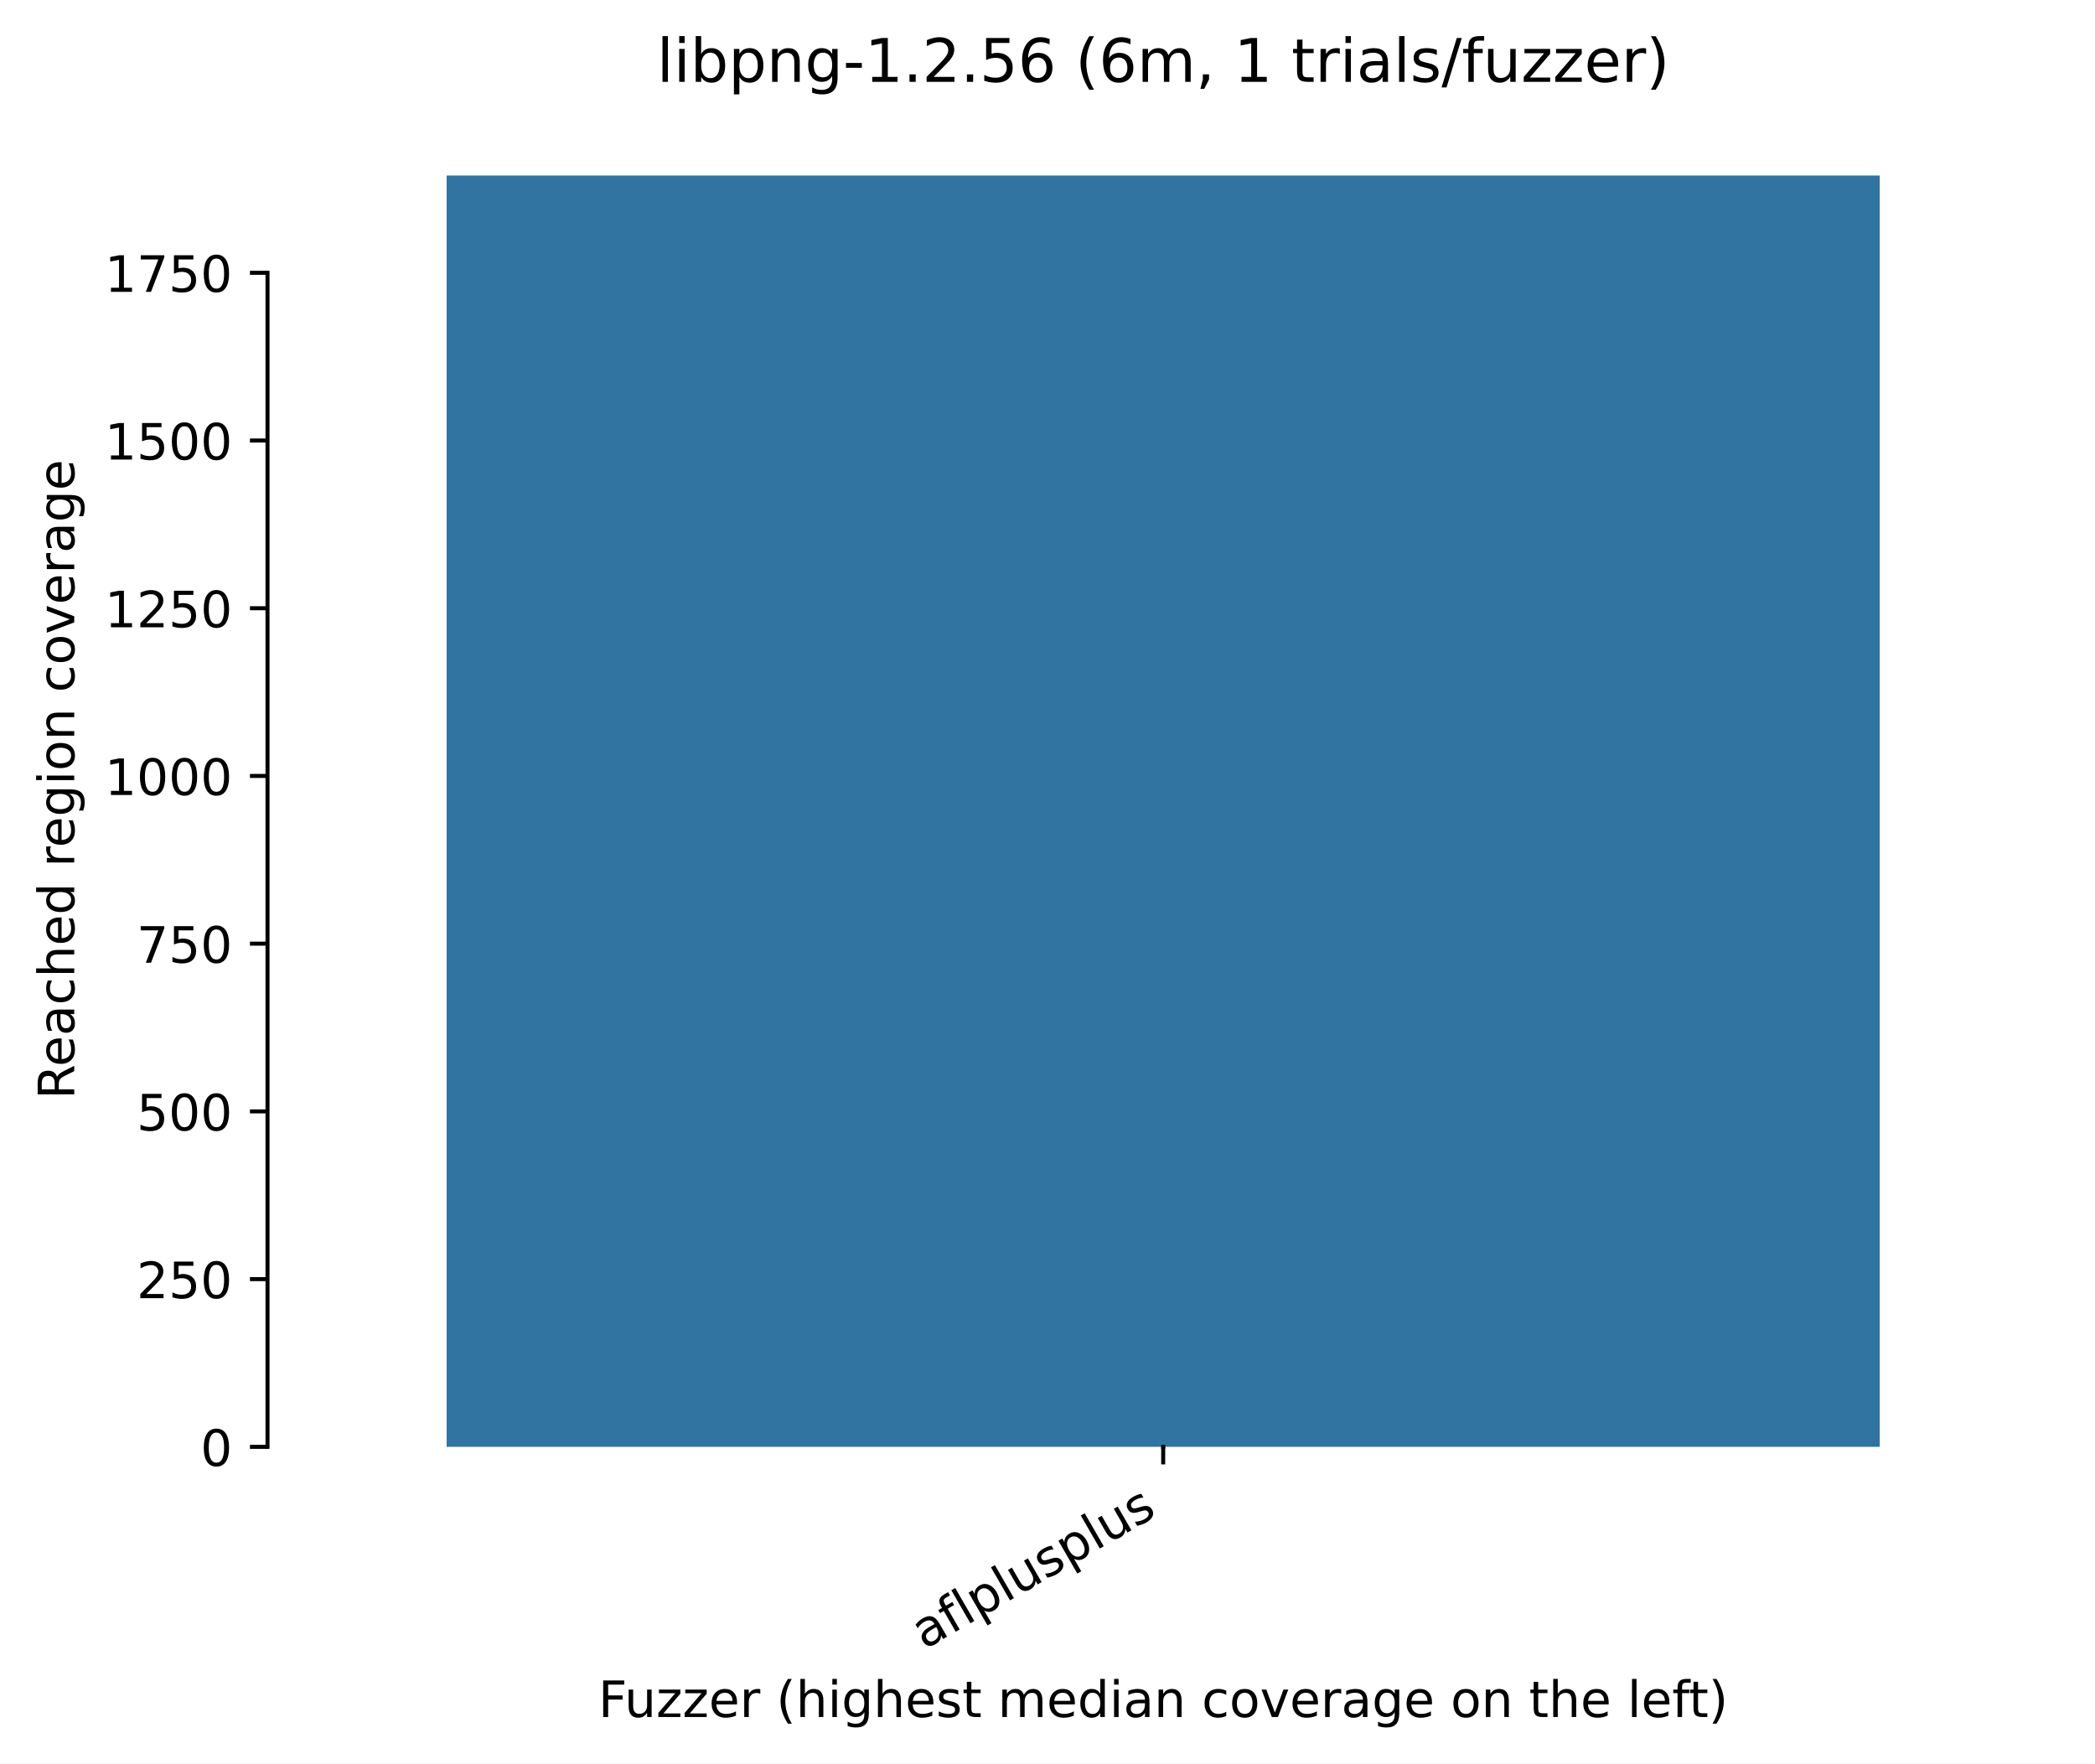
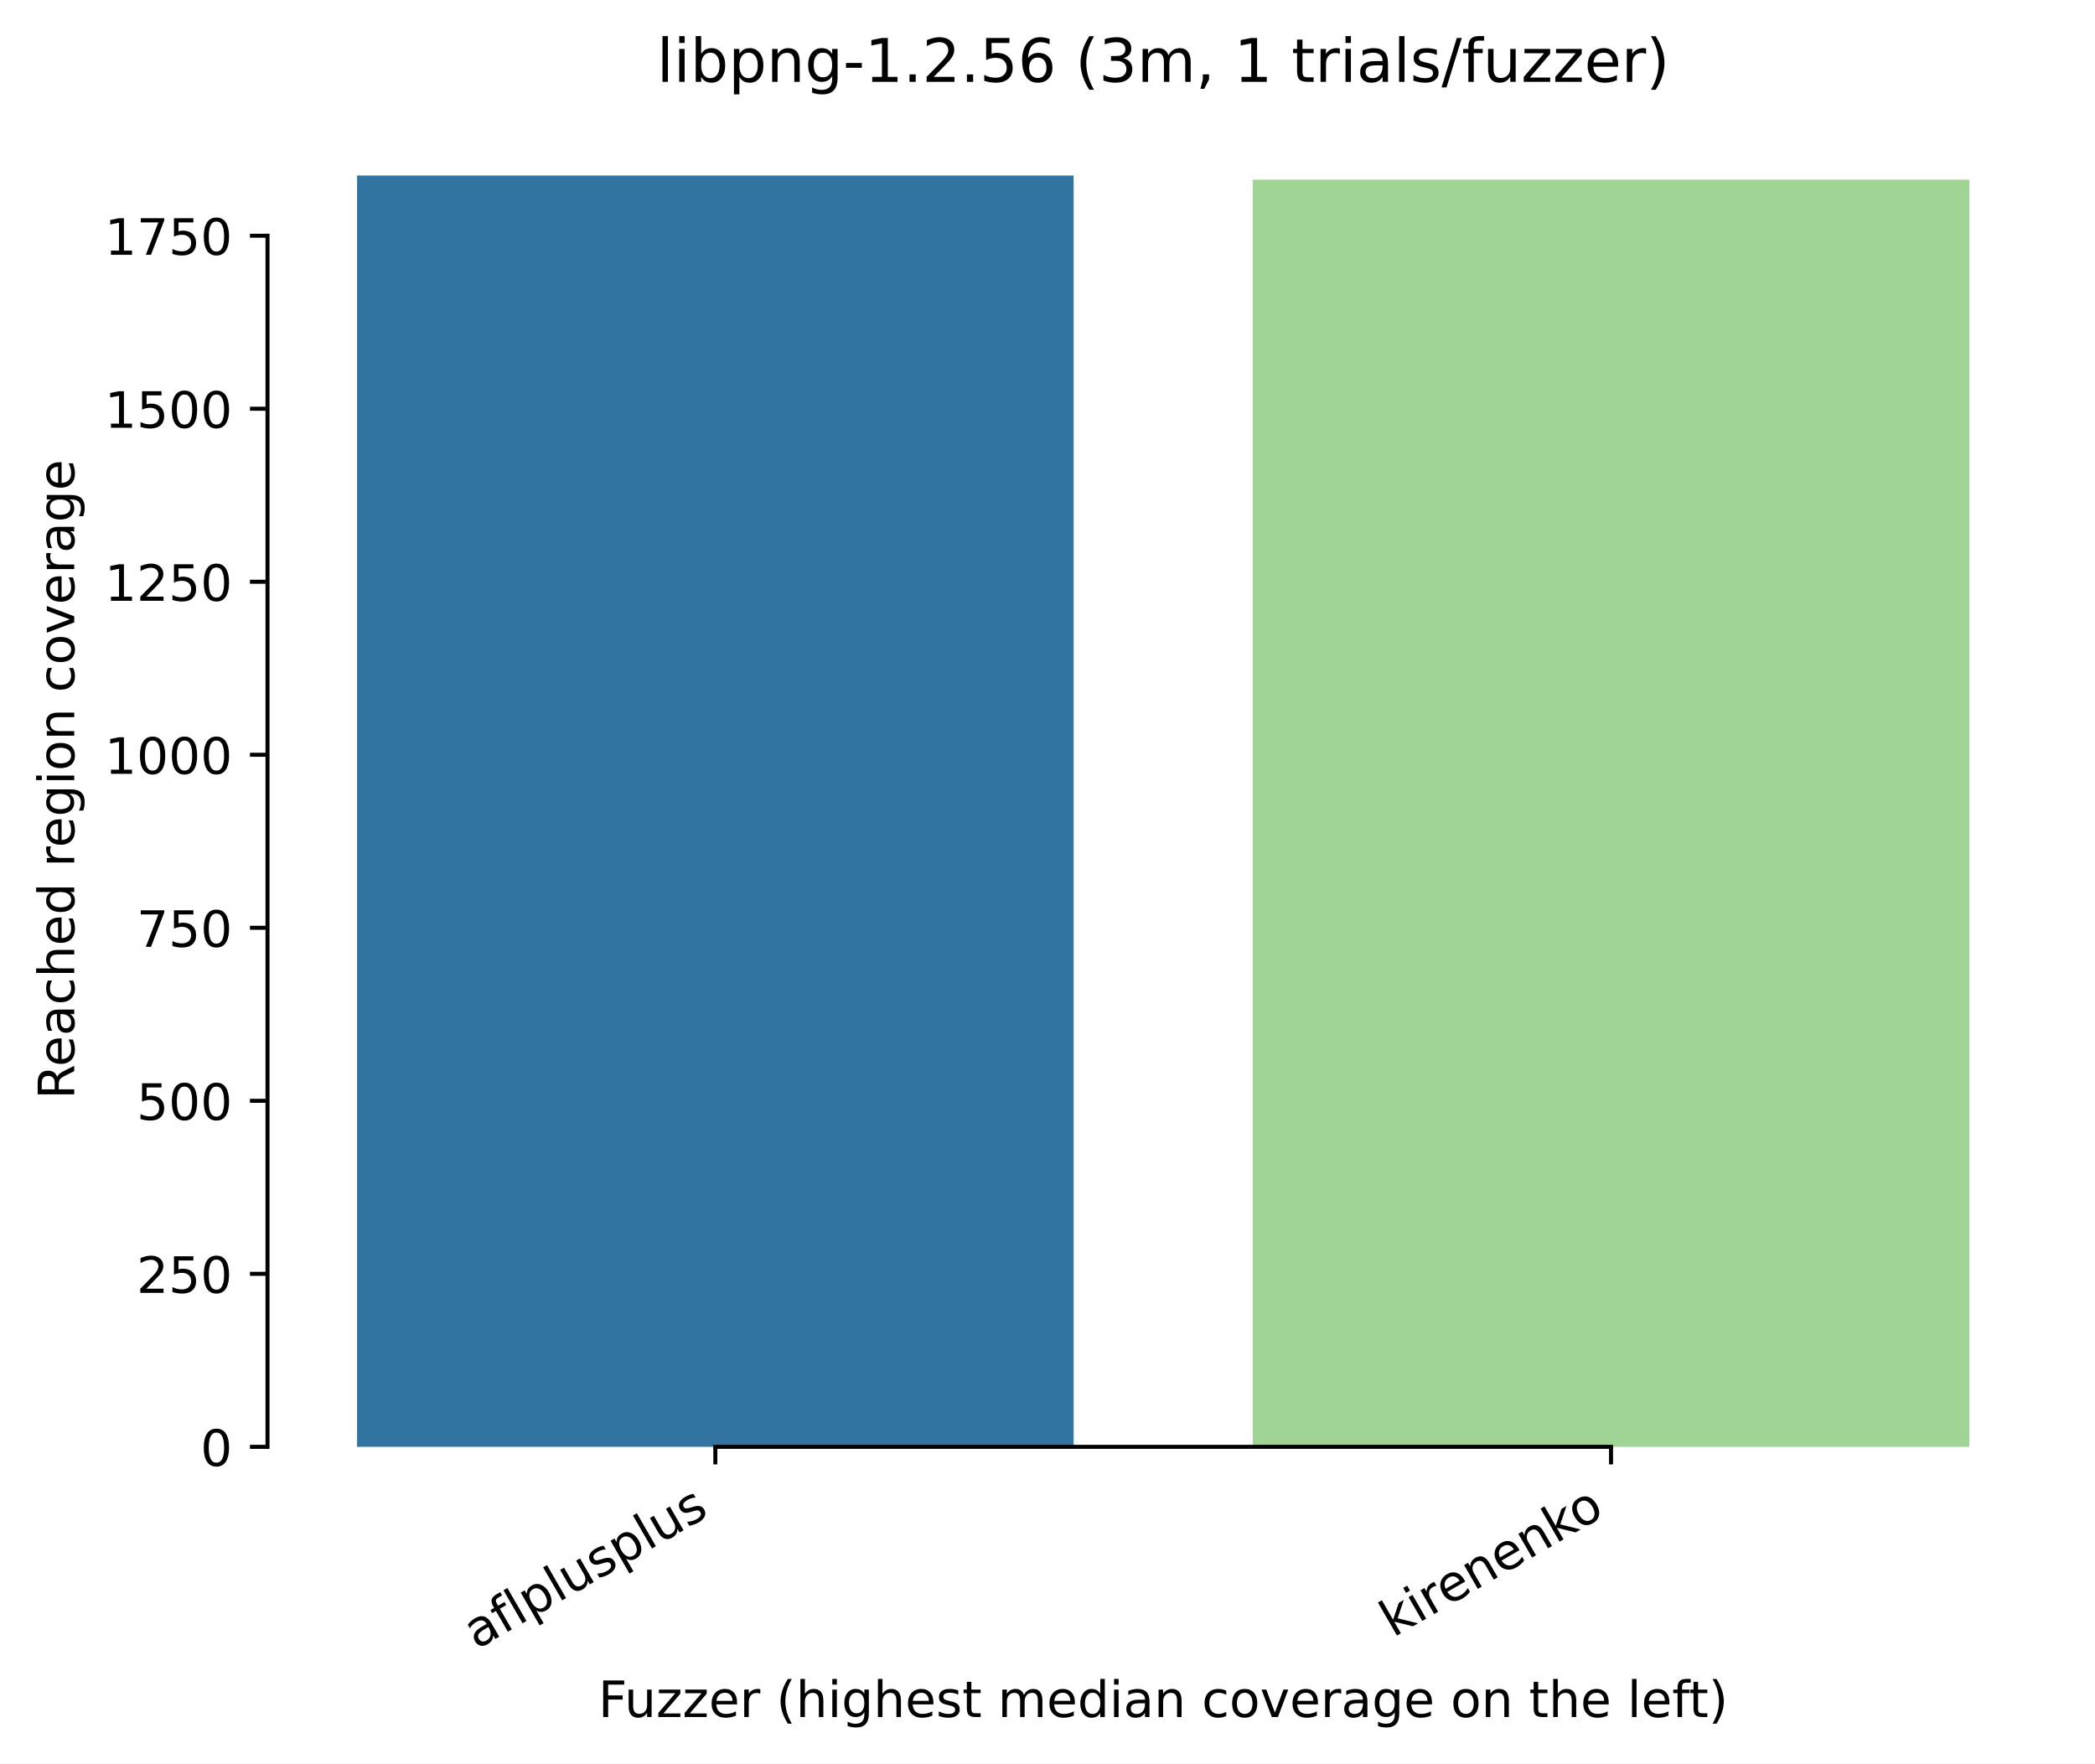
<svg xmlns="http://www.w3.org/2000/svg" xmlns:xlink="http://www.w3.org/1999/xlink" height="351.576pt" version="1.1" viewBox="0 0 417.648 351.576" width="417.648pt">
  <defs>
    <style type="text/css">*{stroke-linecap:butt;stroke-linejoin:round;}</style>
  </defs>
  <g id="figure_1">
    <g id="patch_1">
      <path d="M 0 351.576  L 417.648 351.576  L 417.648 0  L 0 0  z " style="fill:#ffffff;" />
    </g>
    <g id="axes_1">
      <g id="patch_2">
        <path d="M 53.328 288.43  L 410.448 288.43  L 410.448 22.318  L 53.328 22.318  z " style="fill:#ffffff;" />
      </g>
      <g id="patch_3">
-         <path clip-path="url(#p3ae64313ca)" d="M 89.04 288.43  L 374.736 288.43  L 374.736 34.99  L 89.04 34.99  z " style="fill:#3274a1;" />
+         <path clip-path="url(#p8844f13849)" d="M 71.184 288.43  L 214.032 288.43  L 214.032 34.99  L 71.184 34.99  z " style="fill:#3274a1;" />
+       </g>
+       <g id="patch_4">
+         <path clip-path="url(#p8844f13849)" d="M 249.744 288.43  L 392.592 288.43  L 392.592 35.818  L 249.744 35.818  z " style="fill:#9fd495;" />
      </g>
      <g id="matplotlib.axis_1">
        <g id="xtick_1">
          <g id="line2d_1">
            <defs>
-               <path d="M 0 0  L 0 3.5  " id="m2d7464290e" style="stroke:#000000;stroke-width:0.8;" />
+               <path d="M 0 0  L 0 3.5  " id="mbe9d8aea64" style="stroke:#000000;stroke-width:0.8;" />
            </defs>
            <g>
-               <use style="stroke:#000000;stroke-width:0.8;" x="231.888" xlink:href="#m2d7464290e" y="288.43" />
+               <use style="stroke:#000000;stroke-width:0.8;" x="142.608" xlink:href="#mbe9d8aea64" y="288.43" />
            </g>
          </g>
          <g id="text_1">
-             <g transform="translate(184.2791 328.8973)rotate(-30)scale(0.1 -0.1)">
+             <g transform="translate(94.99912 328.8973)rotate(-30)scale(0.1 -0.1)">
              <defs>
                <path d="M 34.281 27.484  Q 23.391 27.484 19.188 25  Q 14.984 22.516 14.984 16.5  Q 14.984 11.719 18.141 8.906  Q 21.297 6.109 26.703 6.109  Q 34.188 6.109 38.703 11.406  Q 43.219 16.703 43.219 25.484  L 43.219 27.484  z M 52.203 31.203  L 52.203 0  L 43.219 0  L 43.219 8.297  Q 40.141 3.328 35.547 0.953  Q 30.953 -1.422 24.312 -1.422  Q 15.922 -1.422 10.953 3.297  Q 6 8.016 6 15.922  Q 6 25.141 12.172 29.828  Q 18.359 34.516 30.609 34.516  L 43.219 34.516  L 43.219 35.406  Q 43.219 41.609 39.141 45  Q 35.062 48.391 27.688 48.391  Q 23 48.391 18.547 47.266  Q 14.109 46.141 10.016 43.891  L 10.016 52.203  Q 14.938 54.109 19.578 55.047  Q 24.219 56 28.609 56  Q 40.484 56 46.344 49.844  Q 52.203 43.703 52.203 31.203  z " id="DejaVuSans-97" />
                <path d="M 37.109 75.984  L 37.109 68.5  L 28.516 68.5  Q 23.688 68.5 21.797 66.547  Q 19.922 64.594 19.922 59.516  L 19.922 54.688  L 34.719 54.688  L 34.719 47.703  L 19.922 47.703  L 19.922 0  L 10.891 0  L 10.891 47.703  L 2.297 47.703  L 2.297 54.688  L 10.891 54.688  L 10.891 58.5  Q 10.891 67.625 15.141 71.797  Q 19.391 75.984 28.609 75.984  z " id="DejaVuSans-102" />
                <path d="M 9.422 75.984  L 18.406 75.984  L 18.406 0  L 9.422 0  z " id="DejaVuSans-108" />
                <path d="M 18.109 8.203  L 18.109 -20.797  L 9.078 -20.797  L 9.078 54.688  L 18.109 54.688  L 18.109 46.391  Q 20.953 51.266 25.266 53.625  Q 29.594 56 35.594 56  Q 45.562 56 51.781 48.094  Q 58.016 40.188 58.016 27.297  Q 58.016 14.406 51.781 6.484  Q 45.562 -1.422 35.594 -1.422  Q 29.594 -1.422 25.266 0.953  Q 20.953 3.328 18.109 8.203  z M 48.688 27.297  Q 48.688 37.203 44.609 42.844  Q 40.531 48.484 33.406 48.484  Q 26.266 48.484 22.188 42.844  Q 18.109 37.203 18.109 27.297  Q 18.109 17.391 22.188 11.75  Q 26.266 6.109 33.406 6.109  Q 40.531 6.109 44.609 11.75  Q 48.688 17.391 48.688 27.297  z " id="DejaVuSans-112" />
                <path d="M 8.5 21.578  L 8.5 54.688  L 17.484 54.688  L 17.484 21.922  Q 17.484 14.156 20.5 10.266  Q 23.531 6.391 29.594 6.391  Q 36.859 6.391 41.078 11.031  Q 45.312 15.672 45.312 23.688  L 45.312 54.688  L 54.297 54.688  L 54.297 0  L 45.312 0  L 45.312 8.406  Q 42.047 3.422 37.719 1  Q 33.406 -1.422 27.688 -1.422  Q 18.266 -1.422 13.375 4.438  Q 8.5 10.297 8.5 21.578  z M 31.109 56  z " id="DejaVuSans-117" />
                <path d="M 44.281 53.078  L 44.281 44.578  Q 40.484 46.531 36.375 47.5  Q 32.281 48.484 27.875 48.484  Q 21.188 48.484 17.844 46.438  Q 14.5 44.391 14.5 40.281  Q 14.5 37.156 16.891 35.375  Q 19.281 33.594 26.516 31.984  L 29.594 31.297  Q 39.156 29.25 43.188 25.516  Q 47.219 21.781 47.219 15.094  Q 47.219 7.469 41.188 3.016  Q 35.156 -1.422 24.609 -1.422  Q 20.219 -1.422 15.453 -0.562  Q 10.688 0.297 5.422 2  L 5.422 11.281  Q 10.406 8.688 15.234 7.391  Q 20.062 6.109 24.812 6.109  Q 31.156 6.109 34.562 8.281  Q 37.984 10.453 37.984 14.406  Q 37.984 18.062 35.516 20.016  Q 33.062 21.969 24.703 23.781  L 21.578 24.516  Q 13.234 26.266 9.516 29.906  Q 5.812 33.547 5.812 39.891  Q 5.812 47.609 11.281 51.797  Q 16.75 56 26.812 56  Q 31.781 56 36.172 55.266  Q 40.578 54.547 44.281 53.078  z " id="DejaVuSans-115" />
              </defs>
              <use xlink:href="#DejaVuSans-97" />
              <use x="61.279" xlink:href="#DejaVuSans-102" />
              <use x="96.484" xlink:href="#DejaVuSans-108" />
              <use x="124.268" xlink:href="#DejaVuSans-112" />
              <use x="187.744" xlink:href="#DejaVuSans-108" />
              <use x="215.527" xlink:href="#DejaVuSans-117" />
              <use x="278.906" xlink:href="#DejaVuSans-115" />
              <use x="331.006" xlink:href="#DejaVuSans-112" />
              <use x="394.482" xlink:href="#DejaVuSans-108" />
              <use x="422.266" xlink:href="#DejaVuSans-117" />
              <use x="485.645" xlink:href="#DejaVuSans-115" />
            </g>
          </g>
        </g>
-         <g id="text_2">
+         <g id="xtick_2">
+           <g id="line2d_2">
+             <g>
+               <use style="stroke:#000000;stroke-width:0.8;" x="321.168" xlink:href="#mbe9d8aea64" y="288.43" />
+             </g>
+           </g>
+           <g id="text_2">
+             <g transform="translate(277.7079 326.502)rotate(-30)scale(0.1 -0.1)">
+               <defs>
+                 <path d="M 9.078 75.984  L 18.109 75.984  L 18.109 31.109  L 44.922 54.688  L 56.391 54.688  L 27.391 29.109  L 57.625 0  L 45.906 0  L 18.109 26.703  L 18.109 0  L 9.078 0  z " id="DejaVuSans-107" />
+                 <path d="M 9.422 54.688  L 18.406 54.688  L 18.406 0  L 9.422 0  z M 9.422 75.984  L 18.406 75.984  L 18.406 64.594  L 9.422 64.594  z " id="DejaVuSans-105" />
+                 <path d="M 41.109 46.297  Q 39.594 47.172 37.812 47.578  Q 36.031 48 33.891 48  Q 26.266 48 22.188 43.047  Q 18.109 38.094 18.109 28.812  L 18.109 0  L 9.078 0  L 9.078 54.688  L 18.109 54.688  L 18.109 46.188  Q 20.953 51.172 25.484 53.578  Q 30.031 56 36.531 56  Q 37.453 56 38.578 55.875  Q 39.703 55.766 41.062 55.516  z " id="DejaVuSans-114" />
+                 <path d="M 56.203 29.594  L 56.203 25.203  L 14.891 25.203  Q 15.484 15.922 20.484 11.062  Q 25.484 6.203 34.422 6.203  Q 39.594 6.203 44.453 7.469  Q 49.312 8.734 54.109 11.281  L 54.109 2.781  Q 49.266 0.734 44.188 -0.344  Q 39.109 -1.422 33.891 -1.422  Q 20.797 -1.422 13.156 6.188  Q 5.516 13.812 5.516 26.812  Q 5.516 40.234 12.766 48.109  Q 20.016 56 32.328 56  Q 43.359 56 49.781 48.891  Q 56.203 41.797 56.203 29.594  z M 47.219 32.234  Q 47.125 39.594 43.094 43.984  Q 39.062 48.391 32.422 48.391  Q 24.906 48.391 20.391 44.141  Q 15.875 39.891 15.188 32.172  z " id="DejaVuSans-101" />
+                 <path d="M 54.891 33.016  L 54.891 0  L 45.906 0  L 45.906 32.719  Q 45.906 40.484 42.875 44.328  Q 39.844 48.188 33.797 48.188  Q 26.516 48.188 22.312 43.547  Q 18.109 38.922 18.109 30.906  L 18.109 0  L 9.078 0  L 9.078 54.688  L 18.109 54.688  L 18.109 46.188  Q 21.344 51.125 25.703 53.562  Q 30.078 56 35.797 56  Q 45.219 56 50.047 50.172  Q 54.891 44.344 54.891 33.016  z " id="DejaVuSans-110" />
+                 <path d="M 30.609 48.391  Q 23.391 48.391 19.188 42.75  Q 14.984 37.109 14.984 27.297  Q 14.984 17.484 19.156 11.844  Q 23.344 6.203 30.609 6.203  Q 37.797 6.203 41.984 11.859  Q 46.188 17.531 46.188 27.297  Q 46.188 37.016 41.984 42.703  Q 37.797 48.391 30.609 48.391  z M 30.609 56  Q 42.328 56 49.016 48.375  Q 55.719 40.766 55.719 27.297  Q 55.719 13.875 49.016 6.219  Q 42.328 -1.422 30.609 -1.422  Q 18.844 -1.422 12.172 6.219  Q 5.516 13.875 5.516 27.297  Q 5.516 40.766 12.172 48.375  Q 18.844 56 30.609 56  z " id="DejaVuSans-111" />
+               </defs>
+               <use xlink:href="#DejaVuSans-107" />
+               <use x="57.91" xlink:href="#DejaVuSans-105" />
+               <use x="85.693" xlink:href="#DejaVuSans-114" />
+               <use x="124.557" xlink:href="#DejaVuSans-101" />
+               <use x="186.08" xlink:href="#DejaVuSans-110" />
+               <use x="249.459" xlink:href="#DejaVuSans-101" />
+               <use x="310.982" xlink:href="#DejaVuSans-110" />
+               <use x="374.361" xlink:href="#DejaVuSans-107" />
+               <use x="428.646" xlink:href="#DejaVuSans-111" />
+             </g>
+           </g>
+         </g>
+         <g id="text_3">
          <g transform="translate(119.2702 342.2968)scale(0.1 -0.1)">
            <defs>
              <path d="M 9.812 72.906  L 51.703 72.906  L 51.703 64.594  L 19.672 64.594  L 19.672 43.109  L 48.578 43.109  L 48.578 34.812  L 19.672 34.812  L 19.672 0  L 9.812 0  z " id="DejaVuSans-70" />
              <path d="M 5.516 54.688  L 48.188 54.688  L 48.188 46.484  L 14.406 7.172  L 48.188 7.172  L 48.188 0  L 4.297 0  L 4.297 8.203  L 38.094 47.516  L 5.516 47.516  z " id="DejaVuSans-122" />
-               <path d="M 56.203 29.594  L 56.203 25.203  L 14.891 25.203  Q 15.484 15.922 20.484 11.062  Q 25.484 6.203 34.422 6.203  Q 39.594 6.203 44.453 7.469  Q 49.312 8.734 54.109 11.281  L 54.109 2.781  Q 49.266 0.734 44.188 -0.344  Q 39.109 -1.422 33.891 -1.422  Q 20.797 -1.422 13.156 6.188  Q 5.516 13.812 5.516 26.812  Q 5.516 40.234 12.766 48.109  Q 20.016 56 32.328 56  Q 43.359 56 49.781 48.891  Q 56.203 41.797 56.203 29.594  z M 47.219 32.234  Q 47.125 39.594 43.094 43.984  Q 39.062 48.391 32.422 48.391  Q 24.906 48.391 20.391 44.141  Q 15.875 39.891 15.188 32.172  z " id="DejaVuSans-101" />
-               <path d="M 41.109 46.297  Q 39.594 47.172 37.812 47.578  Q 36.031 48 33.891 48  Q 26.266 48 22.188 43.047  Q 18.109 38.094 18.109 28.812  L 18.109 0  L 9.078 0  L 9.078 54.688  L 18.109 54.688  L 18.109 46.188  Q 20.953 51.172 25.484 53.578  Q 30.031 56 36.531 56  Q 37.453 56 38.578 55.875  Q 39.703 55.766 41.062 55.516  z " id="DejaVuSans-114" />
              <path id="DejaVuSans-32" />
              <path d="M 31 75.875  Q 24.469 64.656 21.281 53.656  Q 18.109 42.672 18.109 31.391  Q 18.109 20.125 21.312 9.062  Q 24.516 -2 31 -13.188  L 23.188 -13.188  Q 15.875 -1.703 12.234 9.375  Q 8.594 20.453 8.594 31.391  Q 8.594 42.281 12.203 53.312  Q 15.828 64.359 23.188 75.875  z " id="DejaVuSans-40" />
              <path d="M 54.891 33.016  L 54.891 0  L 45.906 0  L 45.906 32.719  Q 45.906 40.484 42.875 44.328  Q 39.844 48.188 33.797 48.188  Q 26.516 48.188 22.312 43.547  Q 18.109 38.922 18.109 30.906  L 18.109 0  L 9.078 0  L 9.078 75.984  L 18.109 75.984  L 18.109 46.188  Q 21.344 51.125 25.703 53.562  Q 30.078 56 35.797 56  Q 45.219 56 50.047 50.172  Q 54.891 44.344 54.891 33.016  z " id="DejaVuSans-104" />
-               <path d="M 9.422 54.688  L 18.406 54.688  L 18.406 0  L 9.422 0  z M 9.422 75.984  L 18.406 75.984  L 18.406 64.594  L 9.422 64.594  z " id="DejaVuSans-105" />
              <path d="M 45.406 27.984  Q 45.406 37.75 41.375 43.109  Q 37.359 48.484 30.078 48.484  Q 22.859 48.484 18.828 43.109  Q 14.797 37.75 14.797 27.984  Q 14.797 18.266 18.828 12.891  Q 22.859 7.516 30.078 7.516  Q 37.359 7.516 41.375 12.891  Q 45.406 18.266 45.406 27.984  z M 54.391 6.781  Q 54.391 -7.172 48.188 -13.984  Q 42 -20.797 29.203 -20.797  Q 24.469 -20.797 20.266 -20.094  Q 16.062 -19.391 12.109 -17.922  L 12.109 -9.188  Q 16.062 -11.328 19.922 -12.344  Q 23.781 -13.375 27.781 -13.375  Q 36.625 -13.375 41.016 -8.766  Q 45.406 -4.156 45.406 5.172  L 45.406 9.625  Q 42.625 4.781 38.281 2.391  Q 33.938 0 27.875 0  Q 17.828 0 11.672 7.656  Q 5.516 15.328 5.516 27.984  Q 5.516 40.672 11.672 48.328  Q 17.828 56 27.875 56  Q 33.938 56 38.281 53.609  Q 42.625 51.219 45.406 46.391  L 45.406 54.688  L 54.391 54.688  z " id="DejaVuSans-103" />
              <path d="M 18.312 70.219  L 18.312 54.688  L 36.812 54.688  L 36.812 47.703  L 18.312 47.703  L 18.312 18.016  Q 18.312 11.328 20.141 9.422  Q 21.969 7.516 27.594 7.516  L 36.812 7.516  L 36.812 0  L 27.594 0  Q 17.188 0 13.234 3.875  Q 9.281 7.766 9.281 18.016  L 9.281 47.703  L 2.688 47.703  L 2.688 54.688  L 9.281 54.688  L 9.281 70.219  z " id="DejaVuSans-116" />
              <path d="M 52 44.188  Q 55.375 50.25 60.062 53.125  Q 64.75 56 71.094 56  Q 79.641 56 84.281 50.016  Q 88.922 44.047 88.922 33.016  L 88.922 0  L 79.891 0  L 79.891 32.719  Q 79.891 40.578 77.094 44.375  Q 74.312 48.188 68.609 48.188  Q 61.625 48.188 57.562 43.547  Q 53.516 38.922 53.516 30.906  L 53.516 0  L 44.484 0  L 44.484 32.719  Q 44.484 40.625 41.703 44.406  Q 38.922 48.188 33.109 48.188  Q 26.219 48.188 22.156 43.531  Q 18.109 38.875 18.109 30.906  L 18.109 0  L 9.078 0  L 9.078 54.688  L 18.109 54.688  L 18.109 46.188  Q 21.188 51.219 25.484 53.609  Q 29.781 56 35.688 56  Q 41.656 56 45.828 52.969  Q 50 49.953 52 44.188  z " id="DejaVuSans-109" />
              <path d="M 45.406 46.391  L 45.406 75.984  L 54.391 75.984  L 54.391 0  L 45.406 0  L 45.406 8.203  Q 42.578 3.328 38.25 0.953  Q 33.938 -1.422 27.875 -1.422  Q 17.969 -1.422 11.734 6.484  Q 5.516 14.406 5.516 27.297  Q 5.516 40.188 11.734 48.094  Q 17.969 56 27.875 56  Q 33.938 56 38.25 53.625  Q 42.578 51.266 45.406 46.391  z M 14.797 27.297  Q 14.797 17.391 18.875 11.75  Q 22.953 6.109 30.078 6.109  Q 37.203 6.109 41.297 11.75  Q 45.406 17.391 45.406 27.297  Q 45.406 37.203 41.297 42.844  Q 37.203 48.484 30.078 48.484  Q 22.953 48.484 18.875 42.844  Q 14.797 37.203 14.797 27.297  z " id="DejaVuSans-100" />
-               <path d="M 54.891 33.016  L 54.891 0  L 45.906 0  L 45.906 32.719  Q 45.906 40.484 42.875 44.328  Q 39.844 48.188 33.797 48.188  Q 26.516 48.188 22.312 43.547  Q 18.109 38.922 18.109 30.906  L 18.109 0  L 9.078 0  L 9.078 54.688  L 18.109 54.688  L 18.109 46.188  Q 21.344 51.125 25.703 53.562  Q 30.078 56 35.797 56  Q 45.219 56 50.047 50.172  Q 54.891 44.344 54.891 33.016  z " id="DejaVuSans-110" />
              <path d="M 48.781 52.594  L 48.781 44.188  Q 44.969 46.297 41.141 47.344  Q 37.312 48.391 33.406 48.391  Q 24.656 48.391 19.812 42.844  Q 14.984 37.312 14.984 27.297  Q 14.984 17.281 19.812 11.734  Q 24.656 6.203 33.406 6.203  Q 37.312 6.203 41.141 7.25  Q 44.969 8.297 48.781 10.406  L 48.781 2.094  Q 45.016 0.344 40.984 -0.531  Q 36.969 -1.422 32.422 -1.422  Q 20.062 -1.422 12.781 6.344  Q 5.516 14.109 5.516 27.297  Q 5.516 40.672 12.859 48.328  Q 20.219 56 33.016 56  Q 37.156 56 41.109 55.141  Q 45.062 54.297 48.781 52.594  z " id="DejaVuSans-99" />
-               <path d="M 30.609 48.391  Q 23.391 48.391 19.188 42.75  Q 14.984 37.109 14.984 27.297  Q 14.984 17.484 19.156 11.844  Q 23.344 6.203 30.609 6.203  Q 37.797 6.203 41.984 11.859  Q 46.188 17.531 46.188 27.297  Q 46.188 37.016 41.984 42.703  Q 37.797 48.391 30.609 48.391  z M 30.609 56  Q 42.328 56 49.016 48.375  Q 55.719 40.766 55.719 27.297  Q 55.719 13.875 49.016 6.219  Q 42.328 -1.422 30.609 -1.422  Q 18.844 -1.422 12.172 6.219  Q 5.516 13.875 5.516 27.297  Q 5.516 40.766 12.172 48.375  Q 18.844 56 30.609 56  z " id="DejaVuSans-111" />
              <path d="M 2.984 54.688  L 12.5 54.688  L 29.594 8.797  L 46.688 54.688  L 56.203 54.688  L 35.688 0  L 23.484 0  z " id="DejaVuSans-118" />
              <path d="M 8.016 75.875  L 15.828 75.875  Q 23.141 64.359 26.781 53.312  Q 30.422 42.281 30.422 31.391  Q 30.422 20.453 26.781 9.375  Q 23.141 -1.703 15.828 -13.188  L 8.016 -13.188  Q 14.5 -2 17.703 9.062  Q 20.906 20.125 20.906 31.391  Q 20.906 42.672 17.703 53.656  Q 14.5 64.656 8.016 75.875  z " id="DejaVuSans-41" />
            </defs>
            <use xlink:href="#DejaVuSans-70" />
            <use x="52.02" xlink:href="#DejaVuSans-117" />
            <use x="115.398" xlink:href="#DejaVuSans-122" />
            <use x="167.889" xlink:href="#DejaVuSans-122" />
            <use x="220.379" xlink:href="#DejaVuSans-101" />
            <use x="281.902" xlink:href="#DejaVuSans-114" />
            <use x="323.016" xlink:href="#DejaVuSans-32" />
            <use x="354.803" xlink:href="#DejaVuSans-40" />
            <use x="393.816" xlink:href="#DejaVuSans-104" />
            <use x="457.195" xlink:href="#DejaVuSans-105" />
            <use x="484.979" xlink:href="#DejaVuSans-103" />
            <use x="548.455" xlink:href="#DejaVuSans-104" />
            <use x="611.834" xlink:href="#DejaVuSans-101" />
            <use x="673.357" xlink:href="#DejaVuSans-115" />
            <use x="725.457" xlink:href="#DejaVuSans-116" />
            <use x="764.666" xlink:href="#DejaVuSans-32" />
            <use x="796.453" xlink:href="#DejaVuSans-109" />
            <use x="893.865" xlink:href="#DejaVuSans-101" />
            <use x="955.389" xlink:href="#DejaVuSans-100" />
            <use x="1018.865" xlink:href="#DejaVuSans-105" />
            <use x="1046.648" xlink:href="#DejaVuSans-97" />
            <use x="1107.928" xlink:href="#DejaVuSans-110" />
            <use x="1171.307" xlink:href="#DejaVuSans-32" />
            <use x="1203.094" xlink:href="#DejaVuSans-99" />
            <use x="1258.074" xlink:href="#DejaVuSans-111" />
            <use x="1319.256" xlink:href="#DejaVuSans-118" />
            <use x="1378.436" xlink:href="#DejaVuSans-101" />
            <use x="1439.959" xlink:href="#DejaVuSans-114" />
            <use x="1481.072" xlink:href="#DejaVuSans-97" />
            <use x="1542.352" xlink:href="#DejaVuSans-103" />
            <use x="1605.828" xlink:href="#DejaVuSans-101" />
            <use x="1667.352" xlink:href="#DejaVuSans-32" />
            <use x="1699.139" xlink:href="#DejaVuSans-111" />
            <use x="1760.32" xlink:href="#DejaVuSans-110" />
            <use x="1823.699" xlink:href="#DejaVuSans-32" />
            <use x="1855.486" xlink:href="#DejaVuSans-116" />
            <use x="1894.695" xlink:href="#DejaVuSans-104" />
            <use x="1958.074" xlink:href="#DejaVuSans-101" />
            <use x="2019.598" xlink:href="#DejaVuSans-32" />
            <use x="2051.385" xlink:href="#DejaVuSans-108" />
            <use x="2079.168" xlink:href="#DejaVuSans-101" />
            <use x="2140.691" xlink:href="#DejaVuSans-102" />
            <use x="2174.146" xlink:href="#DejaVuSans-116" />
            <use x="2213.355" xlink:href="#DejaVuSans-41" />
          </g>
        </g>
      </g>
      <g id="matplotlib.axis_2">
        <g id="ytick_1">
-           <g id="line2d_2">
+           <g id="line2d_3">
            <defs>
-               <path d="M 0 0  L -3.5 0  " id="m151f9e8968" style="stroke:#000000;stroke-width:0.8;" />
+               <path d="M 0 0  L -3.5 0  " id="m39a09df1ee" style="stroke:#000000;stroke-width:0.8;" />
            </defs>
            <g>
-               <use style="stroke:#000000;stroke-width:0.8;" x="53.328" xlink:href="#m151f9e8968" y="288.43" />
-             </g>
-           </g>
-           <g id="text_3">
+               <use style="stroke:#000000;stroke-width:0.8;" x="53.328" xlink:href="#m39a09df1ee" y="288.43" />
+             </g>
+           </g>
+           <g id="text_4">
            <g transform="translate(39.96563 292.2293)scale(0.1 -0.1)">
              <defs>
                <path d="M 31.781 66.406  Q 24.172 66.406 20.328 58.906  Q 16.5 51.422 16.5 36.375  Q 16.5 21.391 20.328 13.891  Q 24.172 6.391 31.781 6.391  Q 39.453 6.391 43.281 13.891  Q 47.125 21.391 47.125 36.375  Q 47.125 51.422 43.281 58.906  Q 39.453 66.406 31.781 66.406  z M 31.781 74.219  Q 44.047 74.219 50.516 64.516  Q 56.984 54.828 56.984 36.375  Q 56.984 17.969 50.516 8.266  Q 44.047 -1.422 31.781 -1.422  Q 19.531 -1.422 13.062 8.266  Q 6.594 17.969 6.594 36.375  Q 6.594 54.828 13.062 64.516  Q 19.531 74.219 31.781 74.219  z " id="DejaVuSans-48" />
              </defs>
              <use xlink:href="#DejaVuSans-48" />
            </g>
          </g>
        </g>
        <g id="ytick_2">
-           <g id="line2d_3">
-             <g>
-               <use style="stroke:#000000;stroke-width:0.8;" x="53.328" xlink:href="#m151f9e8968" y="254.995" />
-             </g>
-           </g>
-           <g id="text_4">
-             <g transform="translate(27.24063 258.794)scale(0.1 -0.1)">
+           <g id="line2d_4">
+             <g>
+               <use style="stroke:#000000;stroke-width:0.8;" x="53.328" xlink:href="#m39a09df1ee" y="253.939" />
+             </g>
+           </g>
+           <g id="text_5">
+             <g transform="translate(27.24063 257.7383)scale(0.1 -0.1)">
              <defs>
                <path d="M 19.188 8.297  L 53.609 8.297  L 53.609 0  L 7.328 0  L 7.328 8.297  Q 12.938 14.109 22.625 23.891  Q 32.328 33.688 34.812 36.531  Q 39.547 41.844 41.422 45.531  Q 43.312 49.219 43.312 52.781  Q 43.312 58.594 39.234 62.25  Q 35.156 65.922 28.609 65.922  Q 23.969 65.922 18.812 64.312  Q 13.672 62.703 7.812 59.422  L 7.812 69.391  Q 13.766 71.781 18.938 73  Q 24.125 74.219 28.422 74.219  Q 39.75 74.219 46.484 68.547  Q 53.219 62.891 53.219 53.422  Q 53.219 48.922 51.531 44.891  Q 49.859 40.875 45.406 35.406  Q 44.188 33.984 37.641 27.219  Q 31.109 20.453 19.188 8.297  z " id="DejaVuSans-50" />
                <path d="M 10.797 72.906  L 49.516 72.906  L 49.516 64.594  L 19.828 64.594  L 19.828 46.734  Q 21.969 47.469 24.109 47.828  Q 26.266 48.188 28.422 48.188  Q 40.625 48.188 47.75 41.5  Q 54.891 34.812 54.891 23.391  Q 54.891 11.625 47.562 5.094  Q 40.234 -1.422 26.906 -1.422  Q 22.312 -1.422 17.547 -0.641  Q 12.797 0.141 7.719 1.703  L 7.719 11.625  Q 12.109 9.234 16.797 8.062  Q 21.484 6.891 26.703 6.891  Q 35.156 6.891 40.078 11.328  Q 45.016 15.766 45.016 23.391  Q 45.016 31 40.078 35.438  Q 35.156 39.891 26.703 39.891  Q 22.75 39.891 18.812 39.016  Q 14.891 38.141 10.797 36.281  z " id="DejaVuSans-53" />
              </defs>
              <use xlink:href="#DejaVuSans-50" />
              <use x="63.623" xlink:href="#DejaVuSans-53" />
              <use x="127.246" xlink:href="#DejaVuSans-48" />
            </g>
          </g>
        </g>
        <g id="ytick_3">
-           <g id="line2d_4">
-             <g>
-               <use style="stroke:#000000;stroke-width:0.8;" x="53.328" xlink:href="#m151f9e8968" y="221.559" />
-             </g>
-           </g>
-           <g id="text_5">
-             <g transform="translate(27.24063 225.3586)scale(0.1 -0.1)">
+           <g id="line2d_5">
+             <g>
+               <use style="stroke:#000000;stroke-width:0.8;" x="53.328" xlink:href="#m39a09df1ee" y="219.448" />
+             </g>
+           </g>
+           <g id="text_6">
+             <g transform="translate(27.24063 223.2473)scale(0.1 -0.1)">
              <use xlink:href="#DejaVuSans-53" />
              <use x="63.623" xlink:href="#DejaVuSans-48" />
              <use x="127.246" xlink:href="#DejaVuSans-48" />
            </g>
          </g>
        </g>
        <g id="ytick_4">
-           <g id="line2d_5">
-             <g>
-               <use style="stroke:#000000;stroke-width:0.8;" x="53.328" xlink:href="#m151f9e8968" y="188.124" />
-             </g>
-           </g>
-           <g id="text_6">
-             <g transform="translate(27.24063 191.9233)scale(0.1 -0.1)">
+           <g id="line2d_6">
+             <g>
+               <use style="stroke:#000000;stroke-width:0.8;" x="53.328" xlink:href="#m39a09df1ee" y="184.957" />
+             </g>
+           </g>
+           <g id="text_7">
+             <g transform="translate(27.24063 188.7563)scale(0.1 -0.1)">
              <defs>
                <path d="M 8.203 72.906  L 55.078 72.906  L 55.078 68.703  L 28.609 0  L 18.312 0  L 43.219 64.594  L 8.203 64.594  z " id="DejaVuSans-55" />
              </defs>
              <use xlink:href="#DejaVuSans-55" />
              <use x="63.623" xlink:href="#DejaVuSans-53" />
              <use x="127.246" xlink:href="#DejaVuSans-48" />
            </g>
          </g>
        </g>
        <g id="ytick_5">
-           <g id="line2d_6">
-             <g>
-               <use style="stroke:#000000;stroke-width:0.8;" x="53.328" xlink:href="#m151f9e8968" y="154.689" />
-             </g>
-           </g>
-           <g id="text_7">
-             <g transform="translate(20.87813 158.4879)scale(0.1 -0.1)">
+           <g id="line2d_7">
+             <g>
+               <use style="stroke:#000000;stroke-width:0.8;" x="53.328" xlink:href="#m39a09df1ee" y="150.466" />
+             </g>
+           </g>
+           <g id="text_8">
+             <g transform="translate(20.87813 154.2653)scale(0.1 -0.1)">
              <defs>
                <path d="M 12.406 8.297  L 28.516 8.297  L 28.516 63.922  L 10.984 60.406  L 10.984 69.391  L 28.422 72.906  L 38.281 72.906  L 38.281 8.297  L 54.391 8.297  L 54.391 0  L 12.406 0  z " id="DejaVuSans-49" />
              </defs>
              <use xlink:href="#DejaVuSans-49" />
              <use x="63.623" xlink:href="#DejaVuSans-48" />
              <use x="127.246" xlink:href="#DejaVuSans-48" />
              <use x="190.869" xlink:href="#DejaVuSans-48" />
            </g>
          </g>
        </g>
        <g id="ytick_6">
-           <g id="line2d_7">
-             <g>
-               <use style="stroke:#000000;stroke-width:0.8;" x="53.328" xlink:href="#m151f9e8968" y="121.253" />
-             </g>
-           </g>
-           <g id="text_8">
-             <g transform="translate(20.87813 125.0526)scale(0.1 -0.1)">
+           <g id="line2d_8">
+             <g>
+               <use style="stroke:#000000;stroke-width:0.8;" x="53.328" xlink:href="#m39a09df1ee" y="115.975" />
+             </g>
+           </g>
+           <g id="text_9">
+             <g transform="translate(20.87813 119.7743)scale(0.1 -0.1)">
              <use xlink:href="#DejaVuSans-49" />
              <use x="63.623" xlink:href="#DejaVuSans-50" />
              <use x="127.246" xlink:href="#DejaVuSans-53" />
              <use x="190.869" xlink:href="#DejaVuSans-48" />
            </g>
          </g>
        </g>
        <g id="ytick_7">
-           <g id="line2d_8">
-             <g>
-               <use style="stroke:#000000;stroke-width:0.8;" x="53.328" xlink:href="#m151f9e8968" y="87.818" />
-             </g>
-           </g>
-           <g id="text_9">
-             <g transform="translate(20.87813 91.61721)scale(0.1 -0.1)">
+           <g id="line2d_9">
+             <g>
+               <use style="stroke:#000000;stroke-width:0.8;" x="53.328" xlink:href="#m39a09df1ee" y="81.484" />
+             </g>
+           </g>
+           <g id="text_10">
+             <g transform="translate(20.87813 85.28324)scale(0.1 -0.1)">
              <use xlink:href="#DejaVuSans-49" />
              <use x="63.623" xlink:href="#DejaVuSans-53" />
              <use x="127.246" xlink:href="#DejaVuSans-48" />
              <use x="190.869" xlink:href="#DejaVuSans-48" />
            </g>
          </g>
        </g>
        <g id="ytick_8">
-           <g id="line2d_9">
-             <g>
-               <use style="stroke:#000000;stroke-width:0.8;" x="53.328" xlink:href="#m151f9e8968" y="54.383" />
-             </g>
-           </g>
-           <g id="text_10">
-             <g transform="translate(20.87813 58.18185)scale(0.1 -0.1)">
+           <g id="line2d_10">
+             <g>
+               <use style="stroke:#000000;stroke-width:0.8;" x="53.328" xlink:href="#m39a09df1ee" y="46.993" />
+             </g>
+           </g>
+           <g id="text_11">
+             <g transform="translate(20.87813 50.79222)scale(0.1 -0.1)">
              <use xlink:href="#DejaVuSans-49" />
              <use x="63.623" xlink:href="#DejaVuSans-55" />
              <use x="127.246" xlink:href="#DejaVuSans-53" />
              <use x="190.869" xlink:href="#DejaVuSans-48" />
            </g>
          </g>
        </g>
-         <g id="text_11">
+         <g id="text_12">
          <g transform="translate(14.79844 219.1366)rotate(-90)scale(0.1 -0.1)">
            <defs>
              <path d="M 44.391 34.188  Q 47.562 33.109 50.562 29.594  Q 53.562 26.078 56.594 19.922  L 66.609 0  L 56 0  L 46.688 18.703  Q 43.062 26.031 39.672 28.422  Q 36.281 30.812 30.422 30.812  L 19.672 30.812  L 19.672 0  L 9.812 0  L 9.812 72.906  L 32.078 72.906  Q 44.578 72.906 50.734 67.672  Q 56.891 62.453 56.891 51.906  Q 56.891 45.016 53.688 40.469  Q 50.484 35.938 44.391 34.188  z M 19.672 64.797  L 19.672 38.922  L 32.078 38.922  Q 39.203 38.922 42.844 42.219  Q 46.484 45.516 46.484 51.906  Q 46.484 58.297 42.844 61.547  Q 39.203 64.797 32.078 64.797  z " id="DejaVuSans-82" />
            </defs>
            <use xlink:href="#DejaVuSans-82" />
            <use x="64.982" xlink:href="#DejaVuSans-101" />
            <use x="126.506" xlink:href="#DejaVuSans-97" />
            <use x="187.785" xlink:href="#DejaVuSans-99" />
            <use x="242.766" xlink:href="#DejaVuSans-104" />
            <use x="306.145" xlink:href="#DejaVuSans-101" />
            <use x="367.668" xlink:href="#DejaVuSans-100" />
            <use x="431.145" xlink:href="#DejaVuSans-32" />
            <use x="462.932" xlink:href="#DejaVuSans-114" />
            <use x="501.795" xlink:href="#DejaVuSans-101" />
            <use x="563.318" xlink:href="#DejaVuSans-103" />
            <use x="626.795" xlink:href="#DejaVuSans-105" />
            <use x="654.578" xlink:href="#DejaVuSans-111" />
            <use x="715.76" xlink:href="#DejaVuSans-110" />
            <use x="779.139" xlink:href="#DejaVuSans-32" />
            <use x="810.926" xlink:href="#DejaVuSans-99" />
            <use x="865.906" xlink:href="#DejaVuSans-111" />
            <use x="927.088" xlink:href="#DejaVuSans-118" />
            <use x="986.268" xlink:href="#DejaVuSans-101" />
            <use x="1047.791" xlink:href="#DejaVuSans-114" />
            <use x="1088.904" xlink:href="#DejaVuSans-97" />
            <use x="1150.184" xlink:href="#DejaVuSans-103" />
            <use x="1213.66" xlink:href="#DejaVuSans-101" />
          </g>
        </g>
      </g>
-       <g id="line2d_10">
-         <path clip-path="url(#p3ae64313ca)" d="M 0 0  " style="fill:none;stroke:#424242;stroke-linecap:square;stroke-width:2.7;" />
-       </g>
-       <g id="patch_4">
-         <path d="M 53.328 288.43  L 53.328 54.383  " style="fill:none;stroke:#000000;stroke-linecap:square;stroke-linejoin:miter;stroke-width:0.8;" />
+       <g id="line2d_11">
+         <path clip-path="url(#p8844f13849)" d="M 0 0  " style="fill:none;stroke:#424242;stroke-linecap:square;stroke-width:2.7;" />
+       </g>
+       <g id="line2d_12">
+         <path clip-path="url(#p8844f13849)" d="M 0 0  " style="fill:none;stroke:#424242;stroke-linecap:square;stroke-width:2.7;" />
      </g>
      <g id="patch_5">
-         <path d="M 231.888 288.43  L 231.888 288.43  " style="fill:none;stroke:#000000;stroke-linecap:square;stroke-linejoin:miter;stroke-width:0.8;" />
-       </g>
-       <g id="text_12">
+         <path d="M 53.328 288.43  L 53.328 46.993  " style="fill:none;stroke:#000000;stroke-linecap:square;stroke-linejoin:miter;stroke-width:0.8;" />
+       </g>
+       <g id="patch_6">
+         <path d="M 142.608 288.43  L 321.168 288.43  " style="fill:none;stroke:#000000;stroke-linecap:square;stroke-linejoin:miter;stroke-width:0.8;" />
+       </g>
+       <g id="text_13">
        <g transform="translate(130.94 16.31812)scale(0.12 -0.12)">
          <defs>
            <path d="M 48.688 27.297  Q 48.688 37.203 44.609 42.844  Q 40.531 48.484 33.406 48.484  Q 26.266 48.484 22.188 42.844  Q 18.109 37.203 18.109 27.297  Q 18.109 17.391 22.188 11.75  Q 26.266 6.109 33.406 6.109  Q 40.531 6.109 44.609 11.75  Q 48.688 17.391 48.688 27.297  z M 18.109 46.391  Q 20.953 51.266 25.266 53.625  Q 29.594 56 35.594 56  Q 45.562 56 51.781 48.094  Q 58.016 40.188 58.016 27.297  Q 58.016 14.406 51.781 6.484  Q 45.562 -1.422 35.594 -1.422  Q 29.594 -1.422 25.266 0.953  Q 20.953 3.328 18.109 8.203  L 18.109 0  L 9.078 0  L 9.078 75.984  L 18.109 75.984  z " id="DejaVuSans-98" />
            <path d="M 4.891 31.391  L 31.203 31.391  L 31.203 23.391  L 4.891 23.391  z " id="DejaVuSans-45" />
            <path d="M 10.688 12.406  L 21 12.406  L 21 0  L 10.688 0  z " id="DejaVuSans-46" />
            <path d="M 33.016 40.375  Q 26.375 40.375 22.484 35.828  Q 18.609 31.297 18.609 23.391  Q 18.609 15.531 22.484 10.953  Q 26.375 6.391 33.016 6.391  Q 39.656 6.391 43.531 10.953  Q 47.406 15.531 47.406 23.391  Q 47.406 31.297 43.531 35.828  Q 39.656 40.375 33.016 40.375  z M 52.594 71.297  L 52.594 62.312  Q 48.875 64.062 45.094 64.984  Q 41.312 65.922 37.594 65.922  Q 27.828 65.922 22.672 59.328  Q 17.531 52.734 16.797 39.406  Q 19.672 43.656 24.016 45.922  Q 28.375 48.188 33.594 48.188  Q 44.578 48.188 50.953 41.516  Q 57.328 34.859 57.328 23.391  Q 57.328 12.156 50.688 5.359  Q 44.047 -1.422 33.016 -1.422  Q 20.359 -1.422 13.672 8.266  Q 6.984 17.969 6.984 36.375  Q 6.984 53.656 15.188 63.938  Q 23.391 74.219 37.203 74.219  Q 40.922 74.219 44.703 73.484  Q 48.484 72.75 52.594 71.297  z " id="DejaVuSans-54" />
+             <path d="M 40.578 39.312  Q 47.656 37.797 51.625 33  Q 55.609 28.219 55.609 21.188  Q 55.609 10.406 48.188 4.484  Q 40.766 -1.422 27.094 -1.422  Q 22.516 -1.422 17.656 -0.516  Q 12.797 0.391 7.625 2.203  L 7.625 11.719  Q 11.719 9.328 16.594 8.109  Q 21.484 6.891 26.812 6.891  Q 36.078 6.891 40.938 10.547  Q 45.797 14.203 45.797 21.188  Q 45.797 27.641 41.281 31.266  Q 36.766 34.906 28.719 34.906  L 20.219 34.906  L 20.219 43.016  L 29.109 43.016  Q 36.375 43.016 40.234 45.922  Q 44.094 48.828 44.094 54.297  Q 44.094 59.906 40.109 62.906  Q 36.141 65.922 28.719 65.922  Q 24.656 65.922 20.016 65.031  Q 15.375 64.156 9.812 62.312  L 9.812 71.094  Q 15.438 72.656 20.344 73.438  Q 25.25 74.219 29.594 74.219  Q 40.828 74.219 47.359 69.109  Q 53.906 64.016 53.906 55.328  Q 53.906 49.266 50.438 45.094  Q 46.969 40.922 40.578 39.312  z " id="DejaVuSans-51" />
            <path d="M 11.719 12.406  L 22.016 12.406  L 22.016 4  L 14.016 -11.625  L 7.719 -11.625  L 11.719 4  z " id="DejaVuSans-44" />
            <path d="M 25.391 72.906  L 33.688 72.906  L 8.297 -9.281  L 0 -9.281  z " id="DejaVuSans-47" />
          </defs>
          <use xlink:href="#DejaVuSans-108" />
          <use x="27.783" xlink:href="#DejaVuSans-105" />
          <use x="55.566" xlink:href="#DejaVuSans-98" />
          <use x="119.043" xlink:href="#DejaVuSans-112" />
          <use x="182.52" xlink:href="#DejaVuSans-110" />
          <use x="245.898" xlink:href="#DejaVuSans-103" />
          <use x="309.375" xlink:href="#DejaVuSans-45" />
          <use x="345.459" xlink:href="#DejaVuSans-49" />
          <use x="409.082" xlink:href="#DejaVuSans-46" />
          <use x="440.869" xlink:href="#DejaVuSans-50" />
          <use x="504.492" xlink:href="#DejaVuSans-46" />
          <use x="536.279" xlink:href="#DejaVuSans-53" />
          <use x="599.902" xlink:href="#DejaVuSans-54" />
          <use x="663.525" xlink:href="#DejaVuSans-32" />
          <use x="695.312" xlink:href="#DejaVuSans-40" />
-           <use x="734.326" xlink:href="#DejaVuSans-54" />
+           <use x="734.326" xlink:href="#DejaVuSans-51" />
          <use x="797.949" xlink:href="#DejaVuSans-109" />
          <use x="895.361" xlink:href="#DejaVuSans-44" />
          <use x="927.148" xlink:href="#DejaVuSans-32" />
          <use x="958.936" xlink:href="#DejaVuSans-49" />
          <use x="1022.559" xlink:href="#DejaVuSans-32" />
          <use x="1054.346" xlink:href="#DejaVuSans-116" />
          <use x="1093.555" xlink:href="#DejaVuSans-114" />
          <use x="1134.668" xlink:href="#DejaVuSans-105" />
          <use x="1162.451" xlink:href="#DejaVuSans-97" />
          <use x="1223.73" xlink:href="#DejaVuSans-108" />
          <use x="1251.514" xlink:href="#DejaVuSans-115" />
          <use x="1303.613" xlink:href="#DejaVuSans-47" />
          <use x="1337.305" xlink:href="#DejaVuSans-102" />
          <use x="1372.51" xlink:href="#DejaVuSans-117" />
          <use x="1435.889" xlink:href="#DejaVuSans-122" />
          <use x="1488.379" xlink:href="#DejaVuSans-122" />
          <use x="1540.869" xlink:href="#DejaVuSans-101" />
          <use x="1602.393" xlink:href="#DejaVuSans-114" />
          <use x="1643.506" xlink:href="#DejaVuSans-41" />
        </g>
      </g>
    </g>
  </g>
  <defs>
-     <clipPath id="p3ae64313ca">
+     <clipPath id="p8844f13849">
      <rect height="266.112" width="357.12" x="53.328" y="22.318" />
    </clipPath>
  </defs>
</svg>
